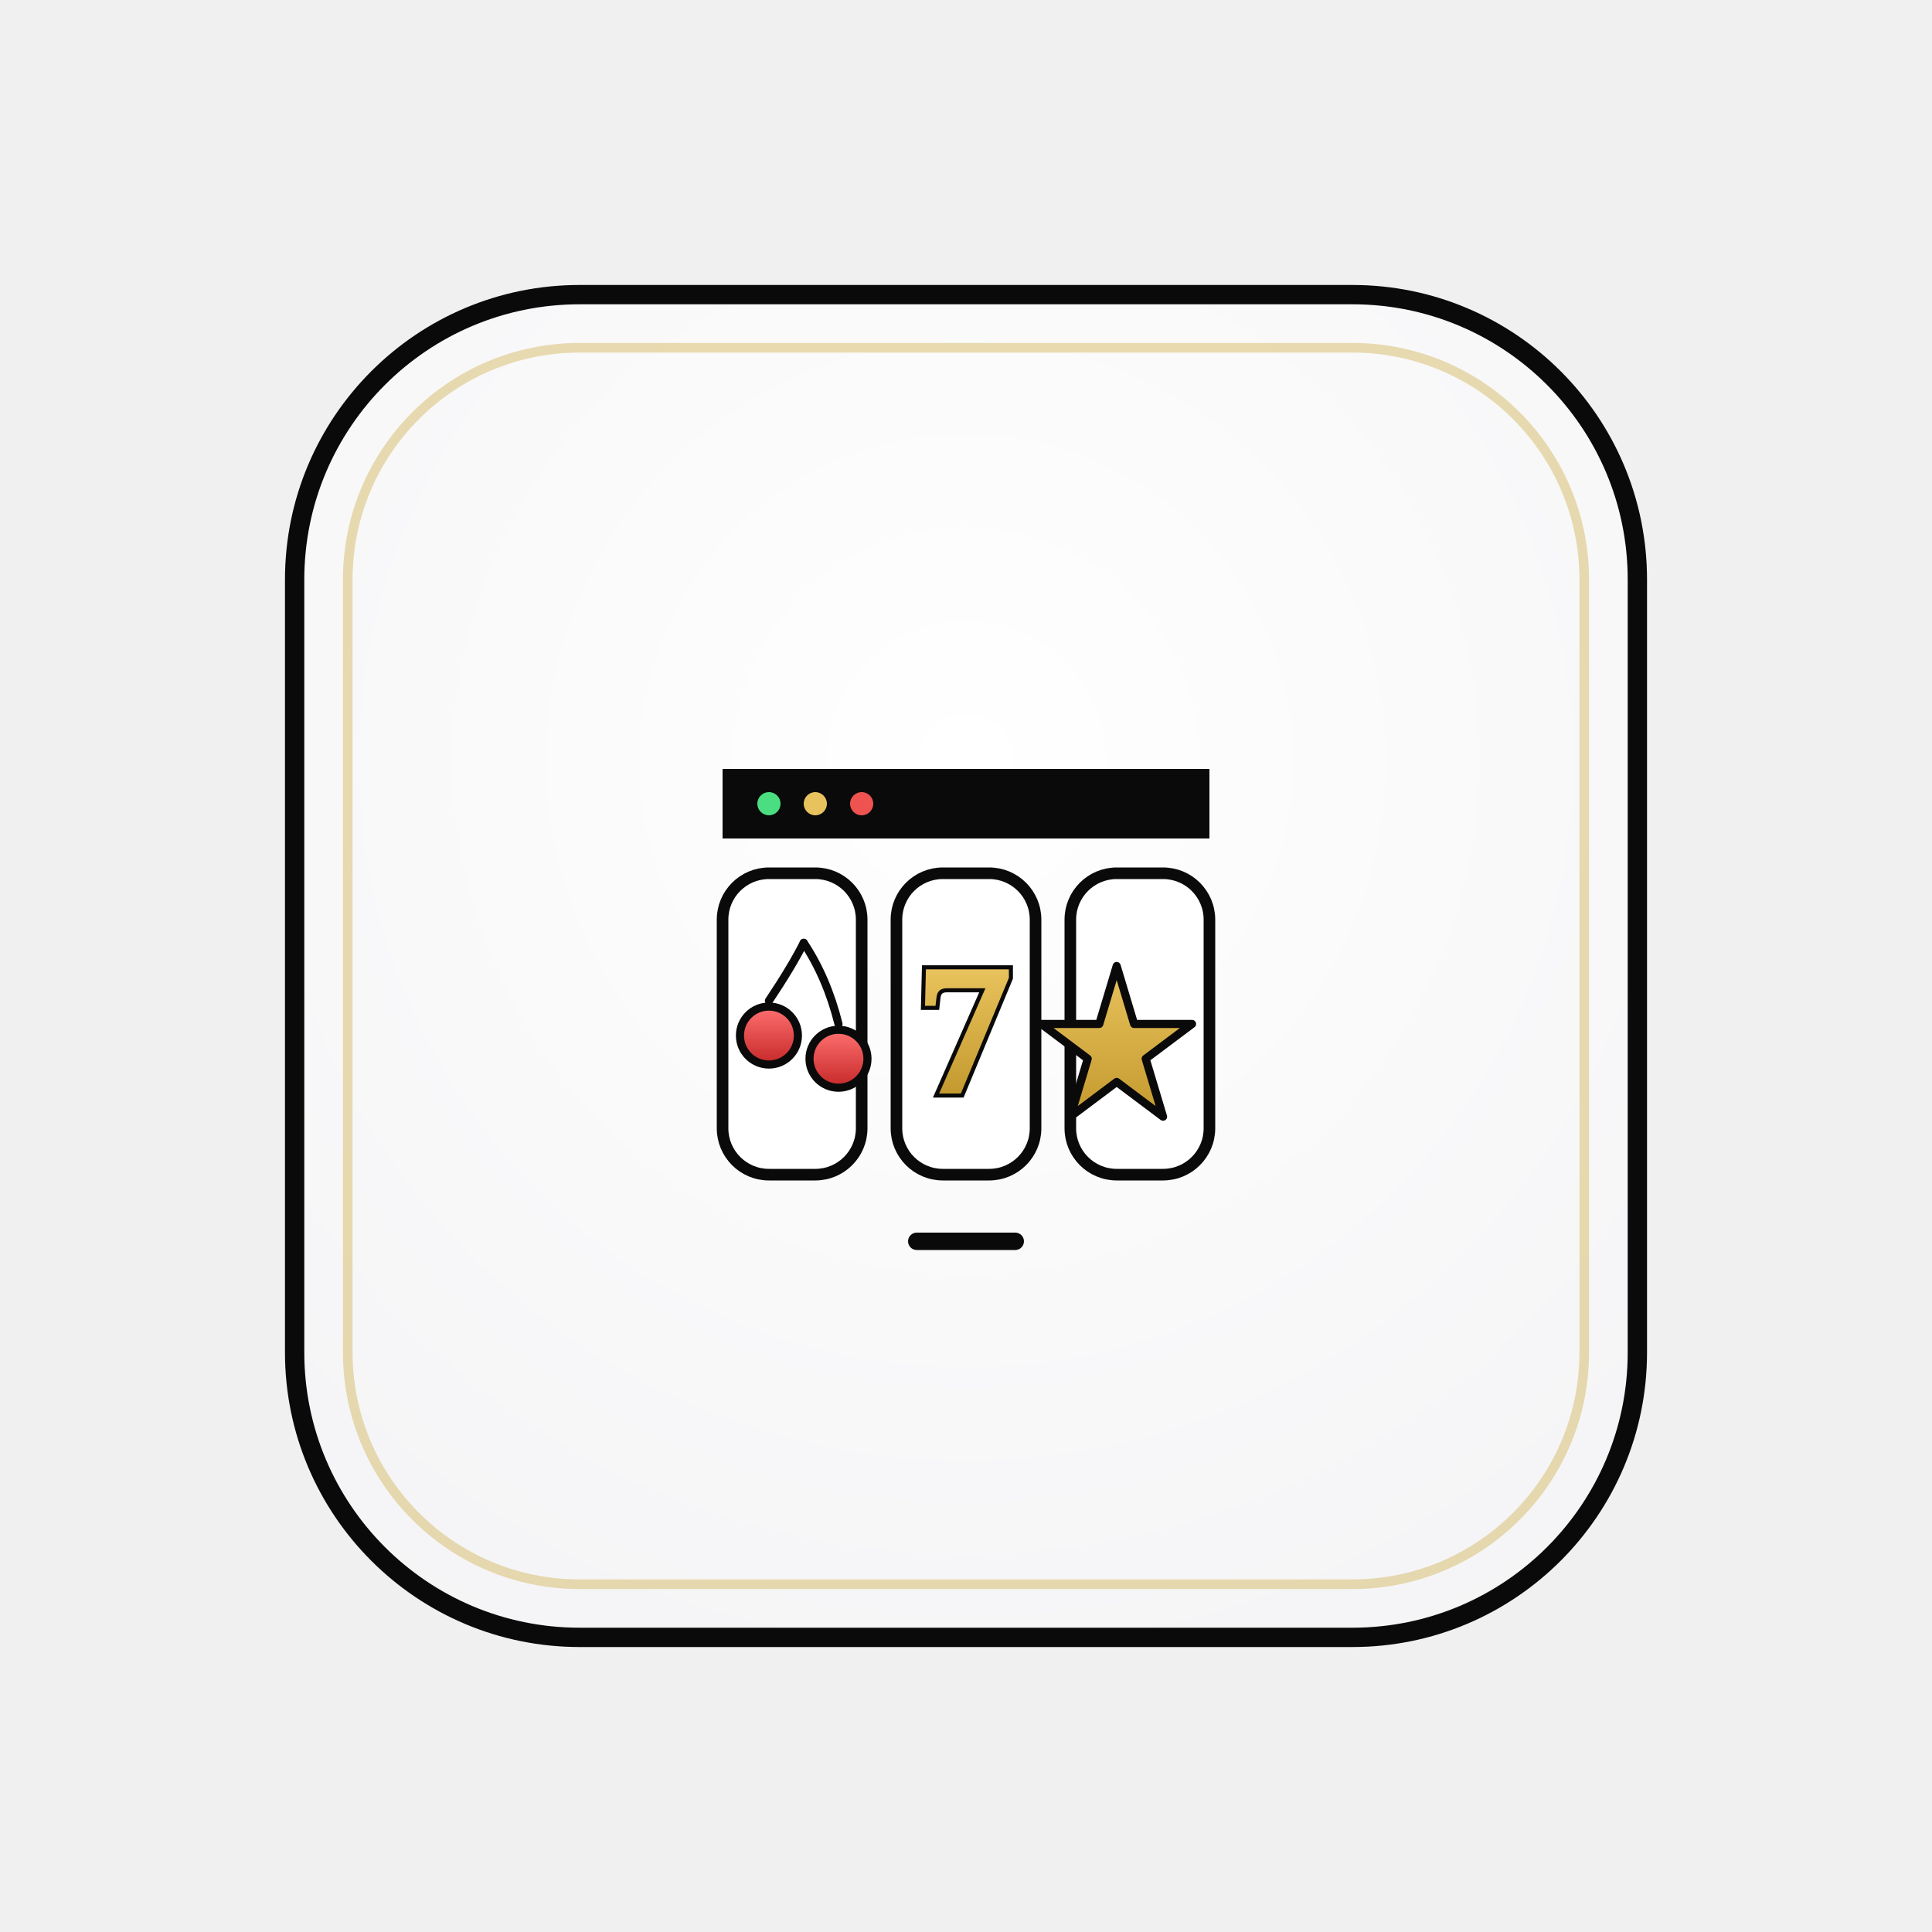
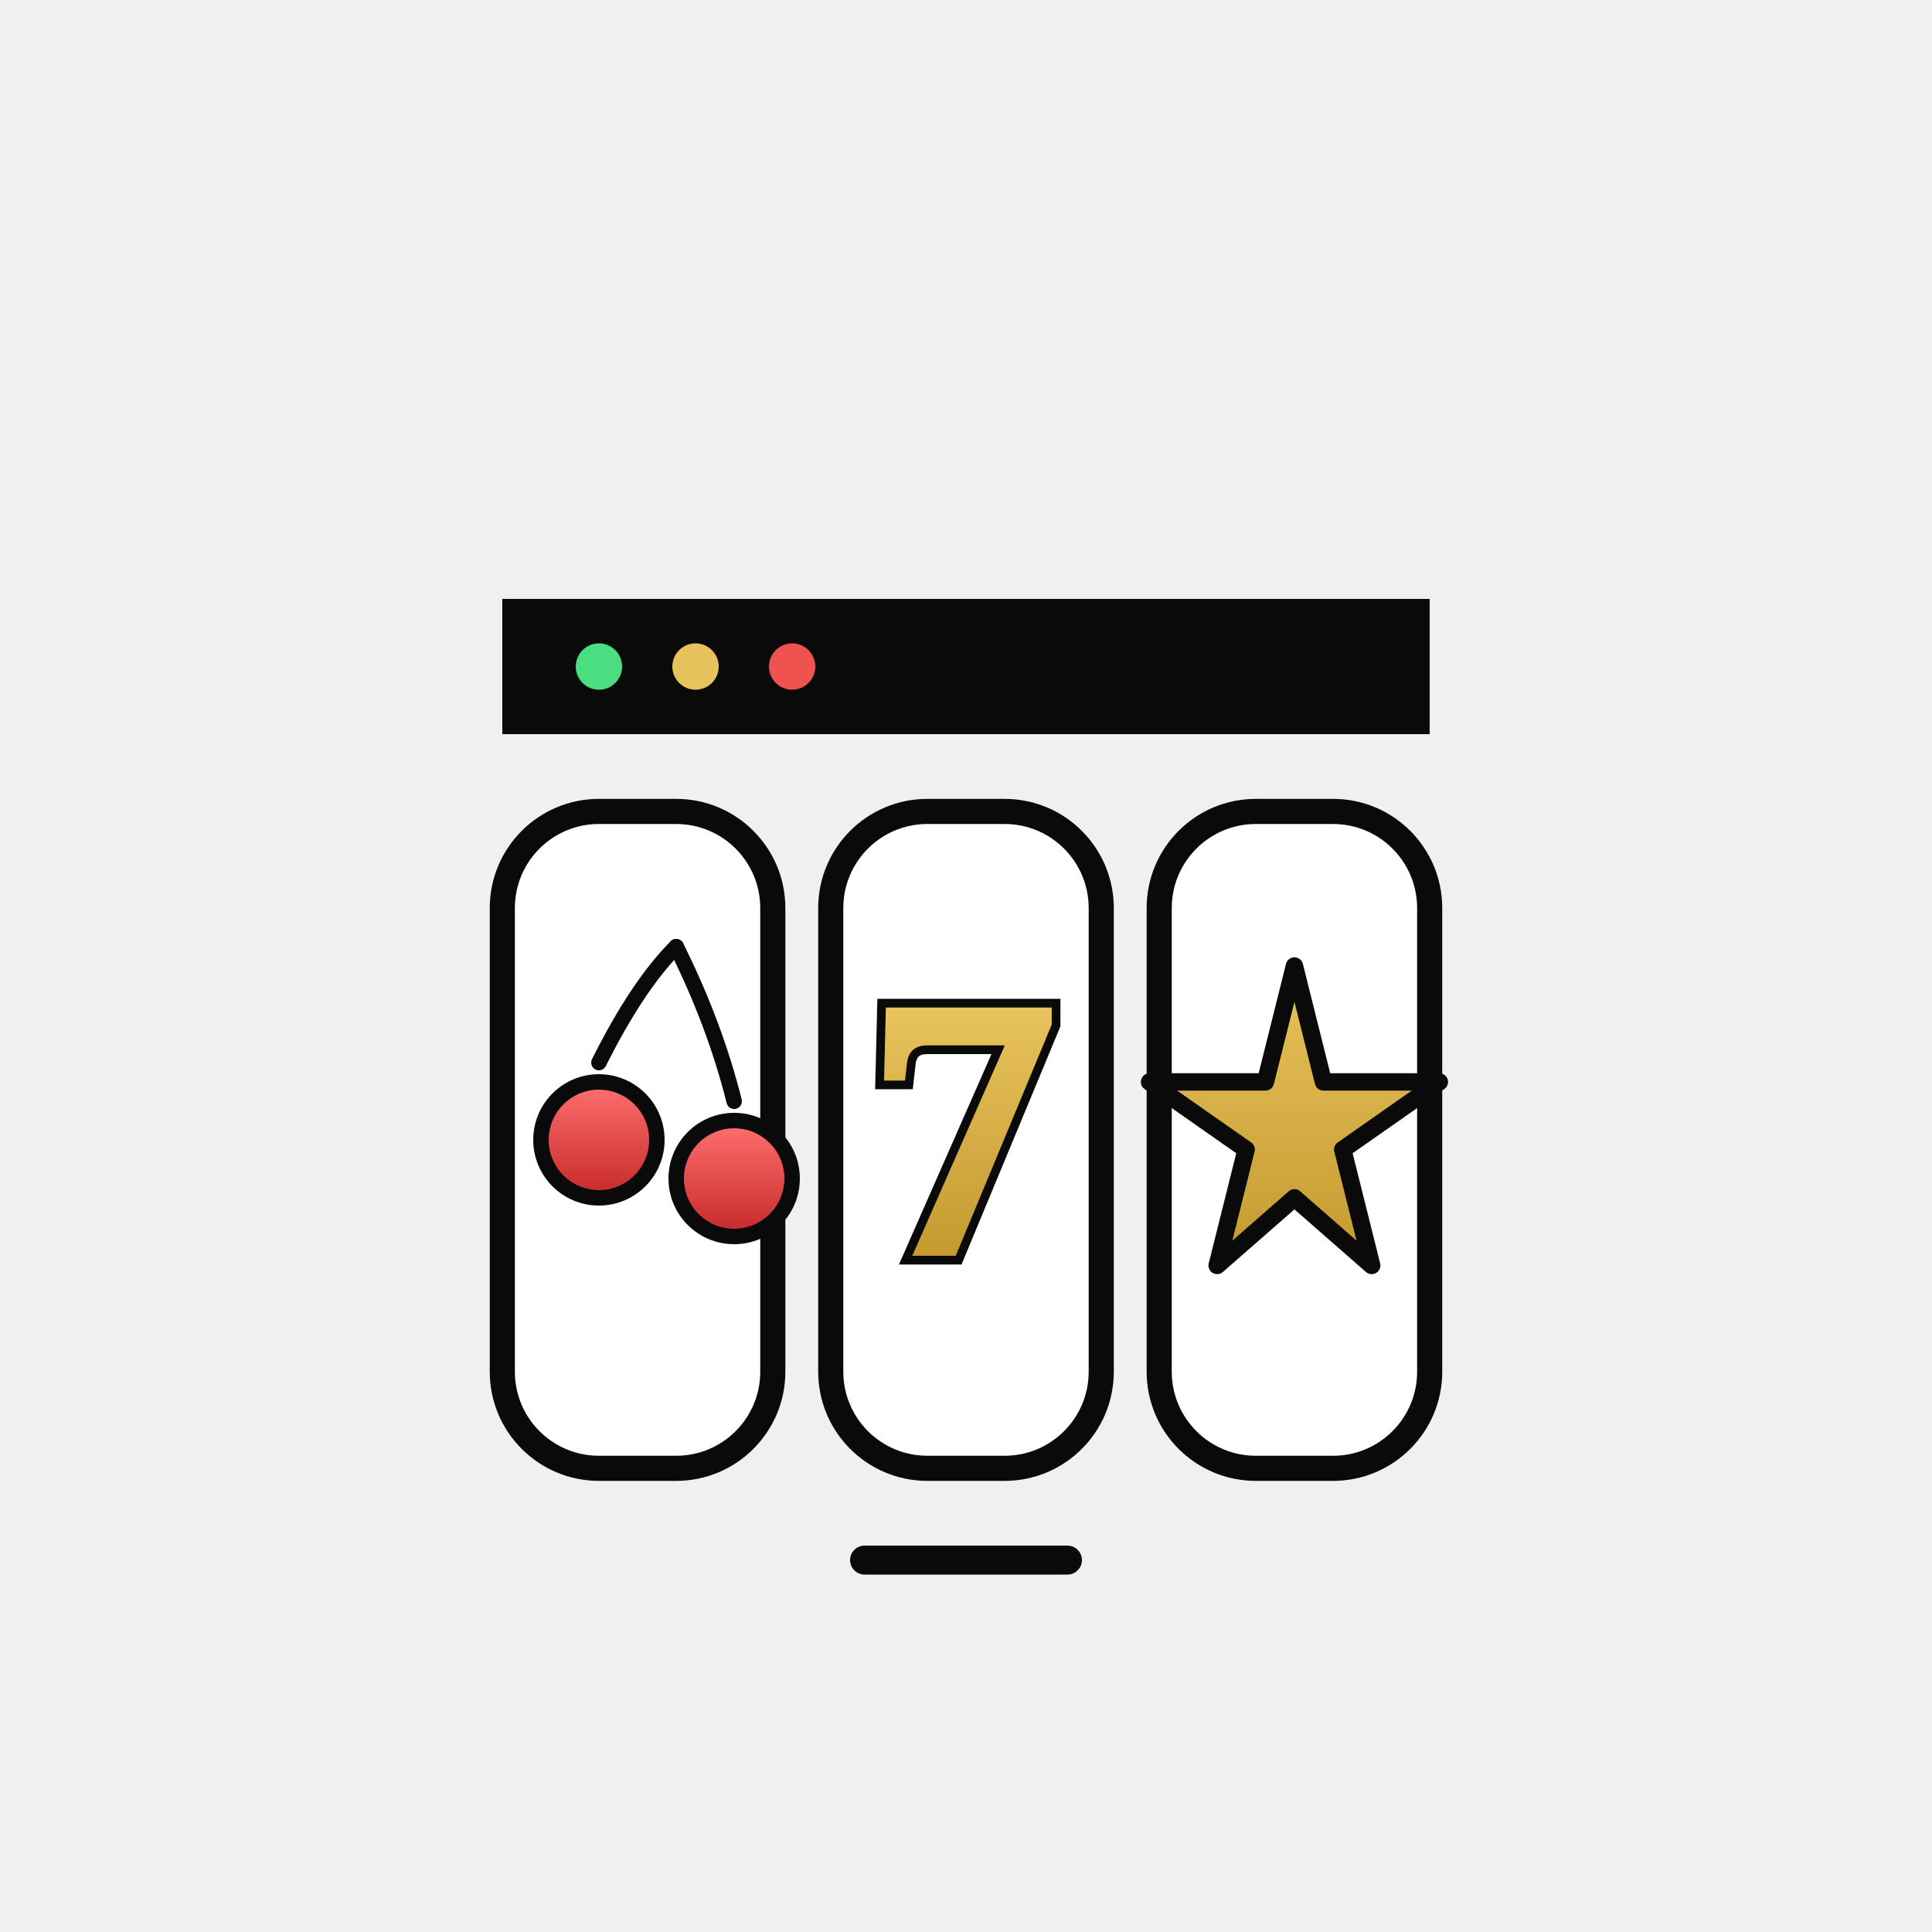
<svg xmlns="http://www.w3.org/2000/svg" viewBox="0 0 200 200" width="200" height="200">
  <defs>
-     <radialGradient id="lf-bg2" cx="50%" cy="35%" r="75%">
-       <stop offset="0%" stop-color="#ffffff" />
-       <stop offset="100%" stop-color="#f4f4f6" />
-     </radialGradient>
-     <linearGradient id="lf-gold2" x1="0" y1="0" x2="0" y2="1">
+     <linearGradient id="lf-gold" x1="0" y1="0" x2="0" y2="1">
      <stop offset="0%" stop-color="#e8c25c" />
      <stop offset="100%" stop-color="#c49a2f" />
    </linearGradient>
-     <linearGradient id="lf-red2" x1="0" y1="0" x2="0" y2="1">
+     <linearGradient id="lf-red" x1="0" y1="0" x2="0" y2="1">
      <stop offset="0%" stop-color="#ff7070" />
      <stop offset="100%" stop-color="#c62828" />
    </linearGradient>
  </defs>
-   <rect x="30" y="30" width="140" height="140" rx="30" fill="url(#lf-bg2)" />
-   <rect x="30.5" y="30.5" width="139" height="139" rx="29.5" fill="none" stroke="#0a0a0a" stroke-width="2" />
-   <rect x="36" y="36" width="128" height="128" rx="24" fill="none" stroke="rgba(201,162,39,.35)" stroke-width="1" />
-   <g transform="translate(100,100) scale(0.6) translate(-100,-100)">
-     <path d="M58 66 L142 66 L142 78 L58 78 Z" fill="#0a0a0a" />
-     <circle cx="66" cy="72" r="2" fill="#4ade80" />
-     <circle cx="74" cy="72" r="2" fill="#e8c25c" />
-     <circle cx="82" cy="72" r="2" fill="#ef5350" />
-     <rect x="58" y="84" width="24" height="52" rx="8" fill="#fff" stroke="#0a0a0a" stroke-width="2" />
-     <rect x="88" y="84" width="24" height="52" rx="8" fill="#fff" stroke="#0a0a0a" stroke-width="2" />
-     <rect x="118" y="84" width="24" height="52" rx="8" fill="#fff" stroke="#0a0a0a" stroke-width="2" />
-     <circle cx="66" cy="112" r="5" fill="url(#lf-red2)" stroke="#0a0a0a" stroke-width="1.4" />
-     <circle cx="78" cy="116" r="5" fill="url(#lf-red2)" stroke="#0a0a0a" stroke-width="1.4" />
-     <path d="M66 106 Q70 100 72 96" stroke="#0a0a0a" stroke-width="1.4" fill="none" stroke-linecap="round" />
-     <path d="M78 110 Q76 102 72 96" stroke="#0a0a0a" stroke-width="1.4" fill="none" stroke-linecap="round" />
-     <text x="100" y="122" text-anchor="middle" font-family="Georgia,serif" font-size="30" font-weight="900" fill="url(#lf-gold2)" stroke="#0a0a0a" stroke-width="1.4" paint-order="stroke">7</text>
-     <path d="M126 100 L129 110 L139 110 L131 116 L134 126 L126 120 L118 126 L121 116 L113 110 L123 110 Z" fill="url(#lf-gold2)" stroke="#0a0a0a" stroke-width="1.4" stroke-linejoin="round" />
-     <rect x="90" y="146" width="20" height="3" rx="1.5" fill="#0a0a0a" />
+   <g>
+     <path d="M52 62 L148 62 L148 76 L52 76 Z" fill="#0a0a0a" />
+     <circle cx="62" cy="69" r="2.4" fill="#4ade80" />
+     <circle cx="72" cy="69" r="2.4" fill="#e8c25c" />
+     <circle cx="82" cy="69" r="2.4" fill="#ef5350" />
+     <rect x="52" y="84" width="28" height="68" rx="10" fill="#fff" stroke="#0a0a0a" stroke-width="2.6" />
+     <rect x="86" y="84" width="28" height="68" rx="10" fill="#fff" stroke="#0a0a0a" stroke-width="2.6" />
+     <rect x="120" y="84" width="28" height="68" rx="10" fill="#fff" stroke="#0a0a0a" stroke-width="2.6" />
+     <circle cx="62" cy="118" r="6" fill="url(#lf-red)" stroke="#0a0a0a" stroke-width="1.6" />
+     <circle cx="76" cy="122" r="6" fill="url(#lf-red)" stroke="#0a0a0a" stroke-width="1.6" />
+     <path d="M62 110 Q66 102 70 98" stroke="#0a0a0a" stroke-width="1.6" fill="none" stroke-linecap="round" />
+     <path d="M76 114 Q74 106 70 98" stroke="#0a0a0a" stroke-width="1.6" fill="none" stroke-linecap="round" />
+     <text x="100" y="130" text-anchor="middle" font-family="Georgia,serif" font-size="36" font-weight="900" fill="url(#lf-gold)" stroke="#0a0a0a" stroke-width="1.8" paint-order="stroke">7</text>
+     <path d="M134 100 L137 112 L149 112 L139 119 L142 131 L134 124 L126 131 L129 119 L119 112 L131 112 Z" fill="url(#lf-gold)" stroke="#0a0a0a" stroke-width="1.8" stroke-linejoin="round" />
+     <rect x="88" y="160" width="24" height="3" rx="1.5" fill="#0a0a0a" />
  </g>
</svg>
